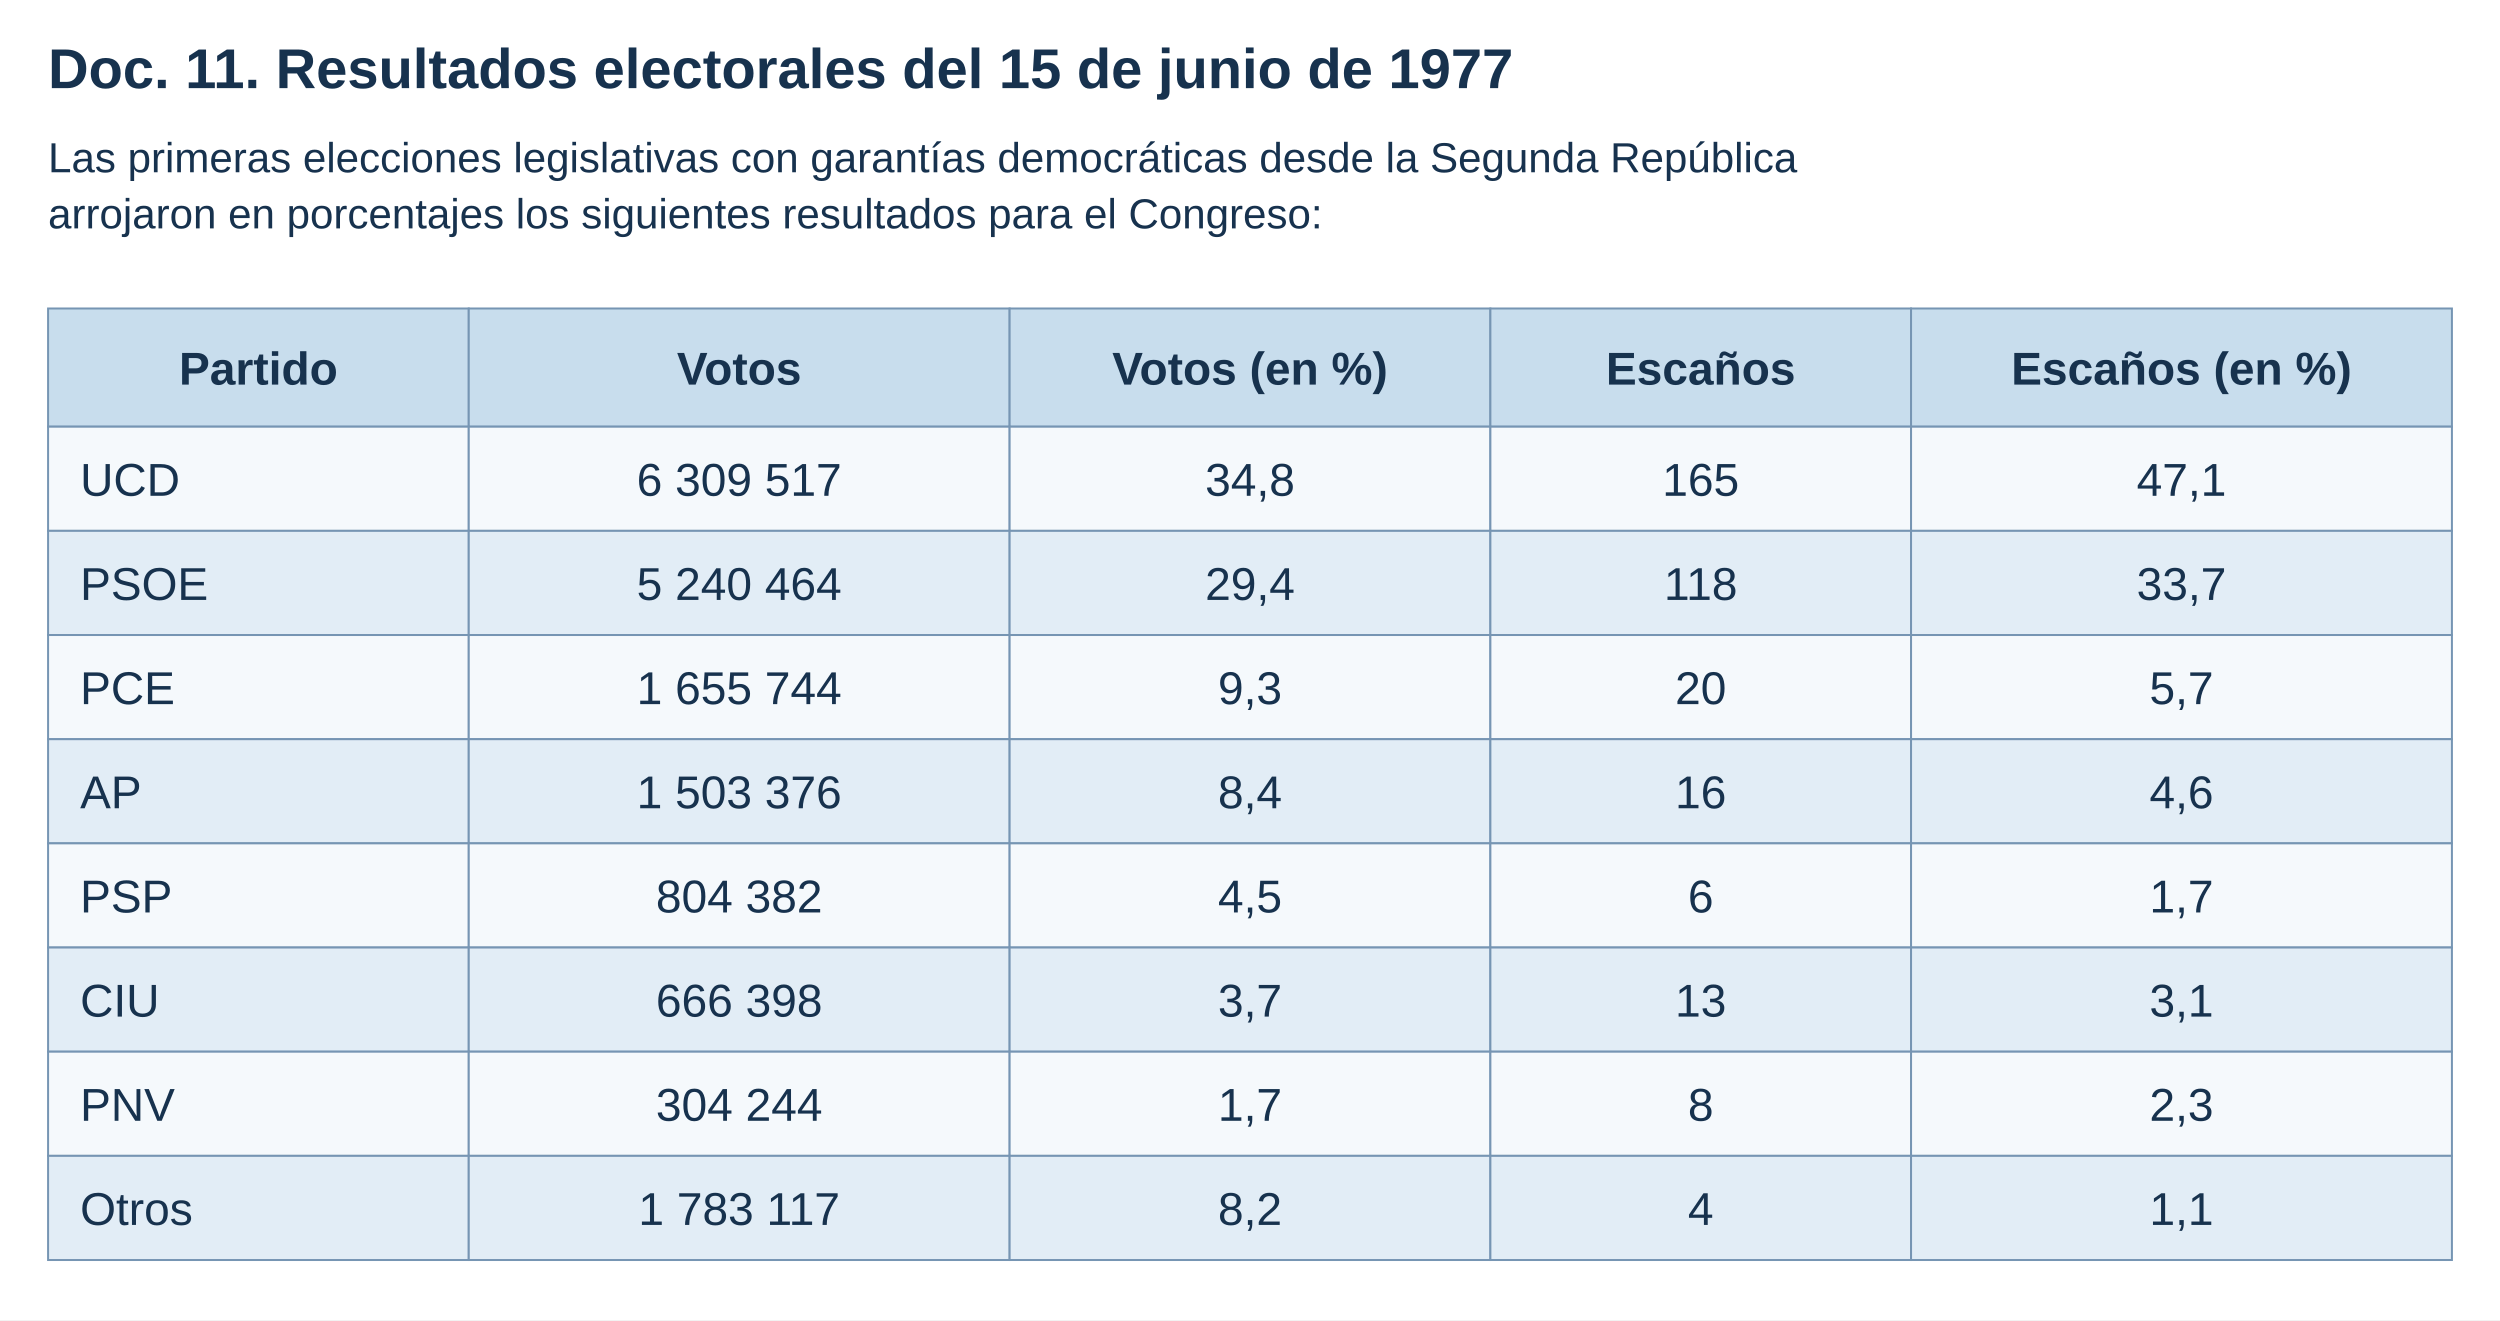
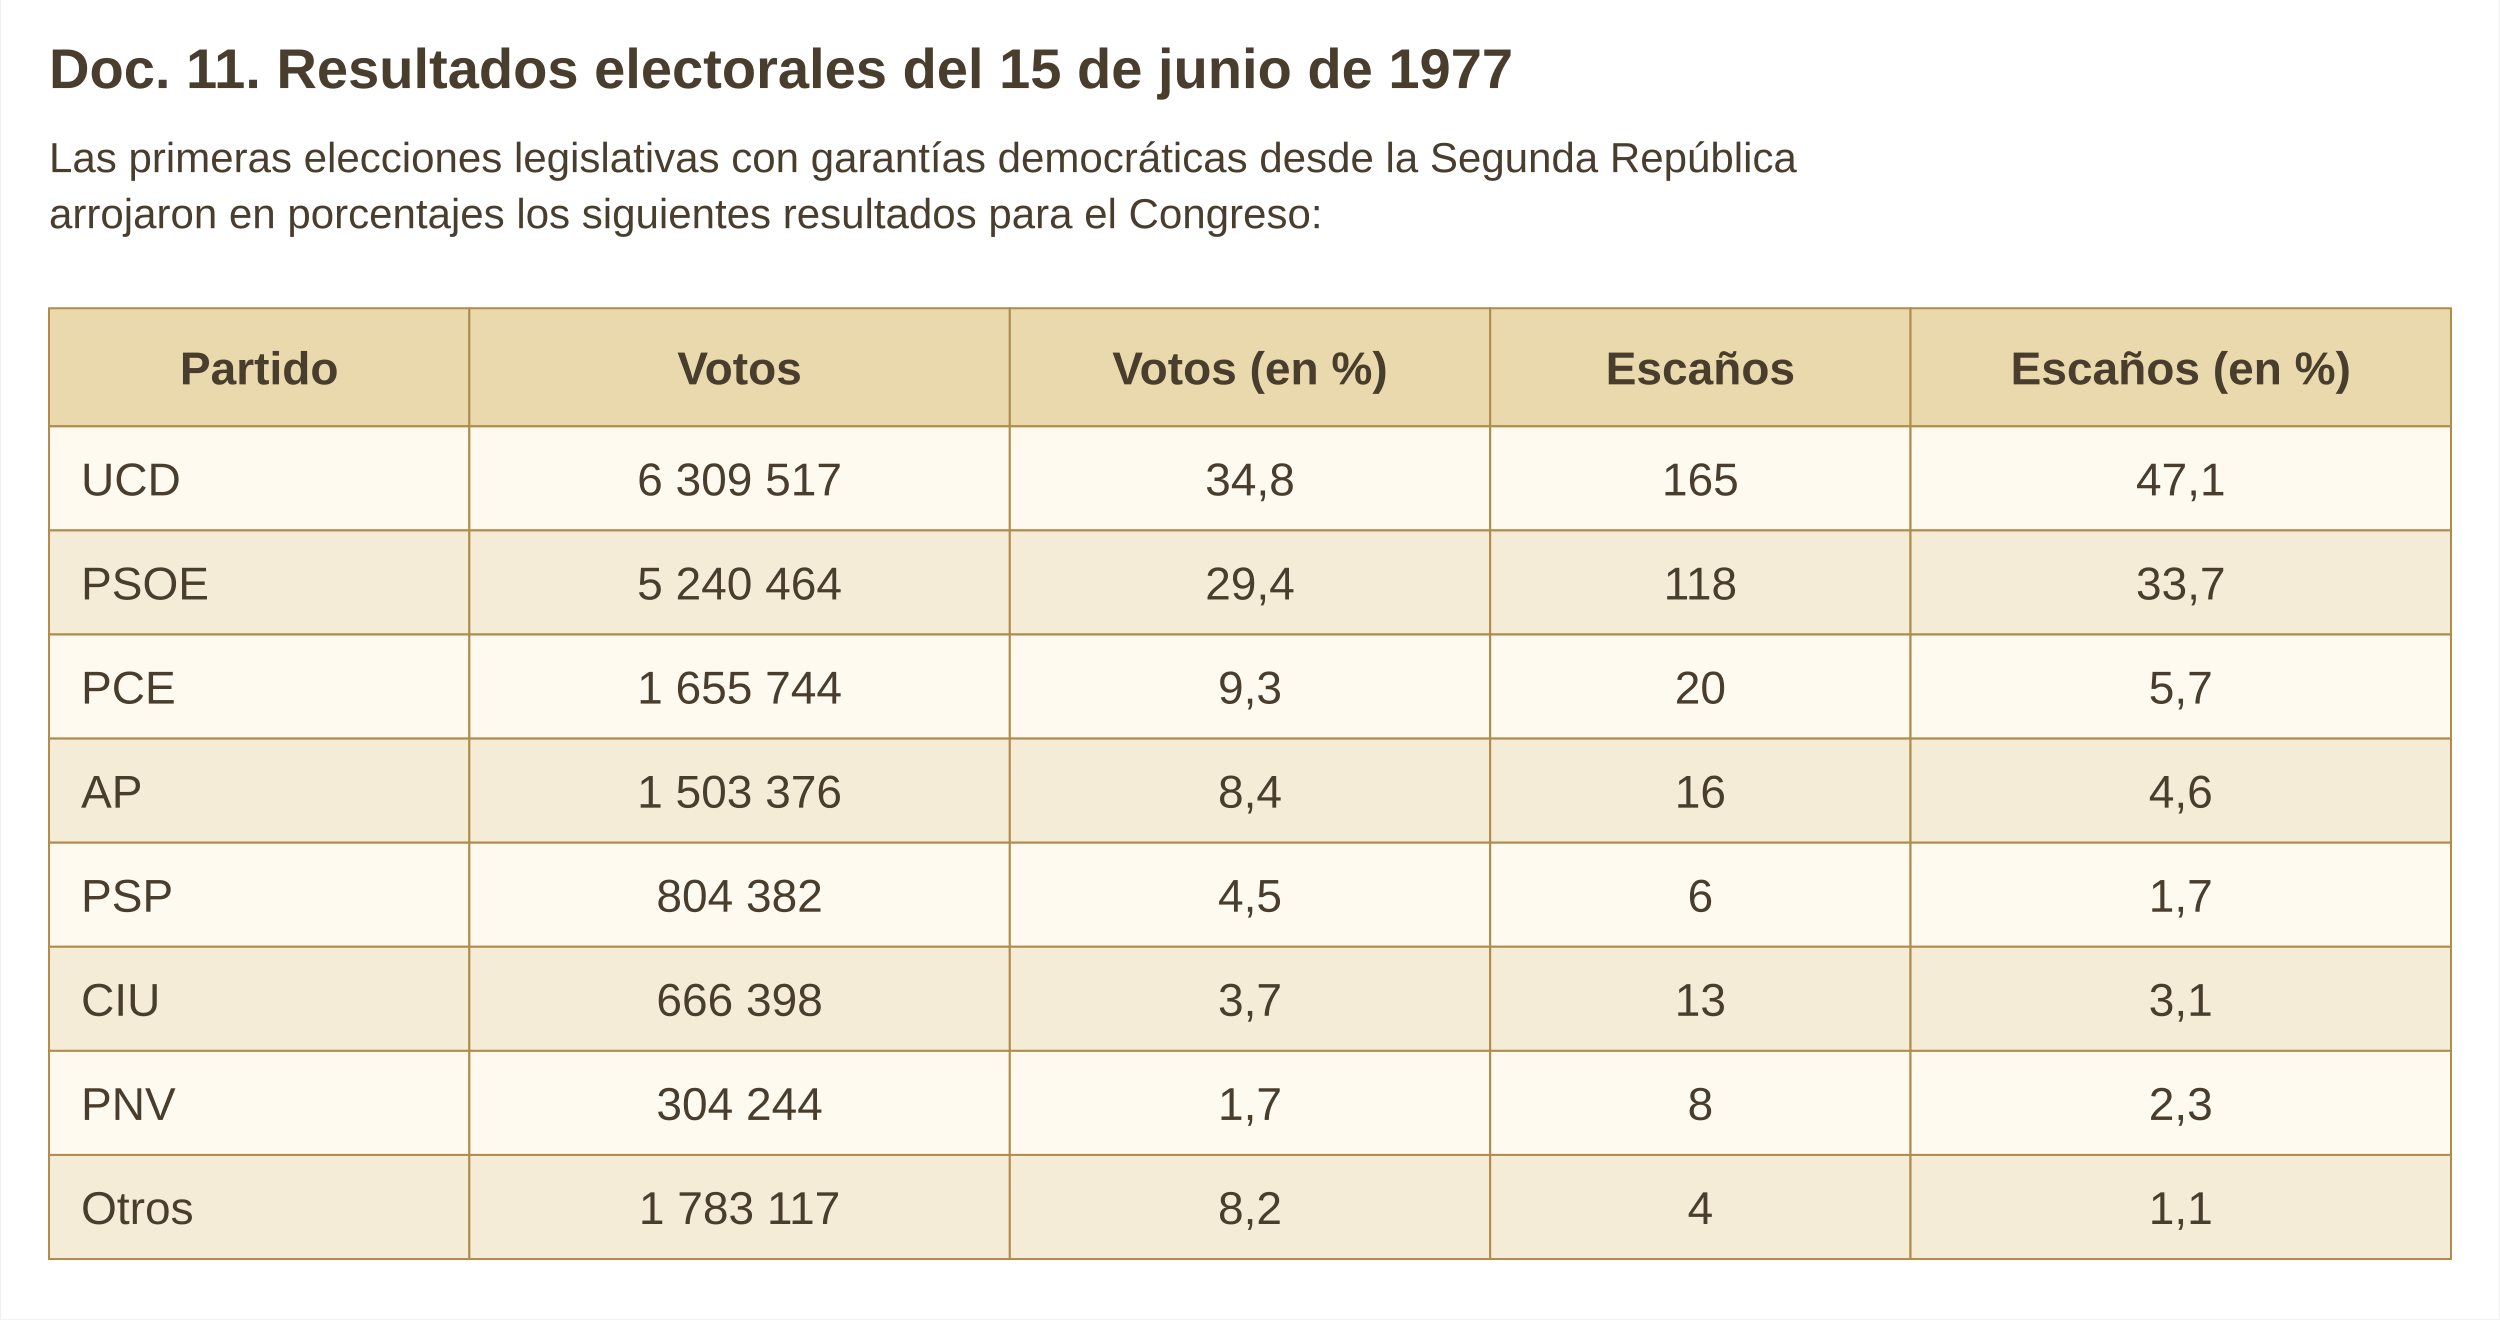
- <svg xmlns="http://www.w3.org/2000/svg" width="1248" height="659" viewBox="0 0 1248 659" role="img" aria-labelledby="title desc">
-   <style>text{font-family:Arial,sans-serif;fill:#17324e}.title{font-size:28px;font-weight:700}.head{font-size:23px;font-weight:700}.cell{font-size:23px}.note{font-size:18px}.intro{font-size:21px}.on-dark{fill:#fff}</style>
+ <svg xmlns="http://www.w3.org/2000/svg" width="760" height="401" viewBox="0 0 1248 659" role="img" aria-labelledby="title desc">
+   <style>text{font-family:"Arial Narrow", Arial, sans-serif;fill:#493d2d}.title{font-size:28px;font-weight:700}.head{font-size:23px;font-weight:700}.cell{font-size:23px}.note{font-size:18px}.intro{font-size:21px}.on-dark{fill:#fff}</style>
  <rect width="1248" height="659" fill="#fff" />
  <text class="title" x="24" y="44" text-anchor="start">Doc. 11. Resultados electorales del 15 de junio de 1977</text>
  <text class="intro" x="24" y="86" text-anchor="start">Las primeras elecciones legislativas con garantías democráticas desde la Segunda República</text>
  <text class="intro" x="24" y="114" text-anchor="start">arrojaron en porcentajes los siguientes resultados para el Congreso:</text>
-   <rect x="24" y="154" width="210" height="59" fill="#c8dded" stroke="#7695b3" stroke-width="1" />
+   <rect x="24" y="154" width="210" height="59" fill="#ead9ad" stroke="#b18b4b" stroke-width="1" />
  <text class="head" x="129.0" y="192.0" text-anchor="middle">Partido</text>
-   <rect x="234" y="154" width="270" height="59" fill="#c8dded" stroke="#7695b3" stroke-width="1" />
+   <rect x="234" y="154" width="270" height="59" fill="#ead9ad" stroke="#b18b4b" stroke-width="1" />
  <text class="head" x="369.0" y="192.0" text-anchor="middle">Votos</text>
-   <rect x="504" y="154" width="240" height="59" fill="#c8dded" stroke="#7695b3" stroke-width="1" />
+   <rect x="504" y="154" width="240" height="59" fill="#ead9ad" stroke="#b18b4b" stroke-width="1" />
  <text class="head" x="624.0" y="192.0" text-anchor="middle">Votos (en %)</text>
-   <rect x="744" y="154" width="210" height="59" fill="#c8dded" stroke="#7695b3" stroke-width="1" />
+   <rect x="744" y="154" width="210" height="59" fill="#ead9ad" stroke="#b18b4b" stroke-width="1" />
  <text class="head" x="849.0" y="192.0" text-anchor="middle">Escaños</text>
-   <rect x="954" y="154" width="270" height="59" fill="#c8dded" stroke="#7695b3" stroke-width="1" />
+   <rect x="954" y="154" width="270" height="59" fill="#ead9ad" stroke="#b18b4b" stroke-width="1" />
  <text class="head" x="1089.0" y="192.0" text-anchor="middle">Escaños (en %)</text>
  <g data-row="0" data-column="0">
-     <rect x="24" y="213" width="210" height="52" fill="#f5f9fc" stroke="#7695b3" stroke-width="1" />
+     <rect x="24" y="213" width="210" height="52" fill="#fffaf0" stroke="#b18b4b" stroke-width="1" />
    <text class="cell" x="40" y="247.5" text-anchor="start">UCD</text>
  </g>
  <g data-row="0" data-column="1">
-     <rect x="234" y="213" width="270" height="52" fill="#f5f9fc" stroke="#7695b3" stroke-width="1" />
+     <rect x="234" y="213" width="270" height="52" fill="#fffaf0" stroke="#b18b4b" stroke-width="1" />
    <text class="cell" x="369.0" y="247.5" text-anchor="middle">6 309 517</text>
  </g>
  <g data-row="0" data-column="2">
-     <rect x="504" y="213" width="240" height="52" fill="#f5f9fc" stroke="#7695b3" stroke-width="1" />
+     <rect x="504" y="213" width="240" height="52" fill="#fffaf0" stroke="#b18b4b" stroke-width="1" />
    <text class="cell" x="624.0" y="247.5" text-anchor="middle">34,8</text>
  </g>
  <g data-row="0" data-column="3">
-     <rect x="744" y="213" width="210" height="52" fill="#f5f9fc" stroke="#7695b3" stroke-width="1" />
+     <rect x="744" y="213" width="210" height="52" fill="#fffaf0" stroke="#b18b4b" stroke-width="1" />
    <text class="cell" x="849.0" y="247.5" text-anchor="middle">165</text>
  </g>
  <g data-row="0" data-column="4">
-     <rect x="954" y="213" width="270" height="52" fill="#f5f9fc" stroke="#7695b3" stroke-width="1" />
+     <rect x="954" y="213" width="270" height="52" fill="#fffaf0" stroke="#b18b4b" stroke-width="1" />
    <text class="cell" x="1089.0" y="247.5" text-anchor="middle">47,1</text>
  </g>
  <g data-row="1" data-column="0">
-     <rect x="24" y="265" width="210" height="52" fill="#e2edf6" stroke="#7695b3" stroke-width="1" />
+     <rect x="24" y="265" width="210" height="52" fill="#f5ecd8" stroke="#b18b4b" stroke-width="1" />
    <text class="cell" x="40" y="299.5" text-anchor="start">PSOE</text>
  </g>
  <g data-row="1" data-column="1">
-     <rect x="234" y="265" width="270" height="52" fill="#e2edf6" stroke="#7695b3" stroke-width="1" />
+     <rect x="234" y="265" width="270" height="52" fill="#f5ecd8" stroke="#b18b4b" stroke-width="1" />
    <text class="cell" x="369.0" y="299.5" text-anchor="middle">5 240 464</text>
  </g>
  <g data-row="1" data-column="2">
-     <rect x="504" y="265" width="240" height="52" fill="#e2edf6" stroke="#7695b3" stroke-width="1" />
+     <rect x="504" y="265" width="240" height="52" fill="#f5ecd8" stroke="#b18b4b" stroke-width="1" />
    <text class="cell" x="624.0" y="299.5" text-anchor="middle">29,4</text>
  </g>
  <g data-row="1" data-column="3">
-     <rect x="744" y="265" width="210" height="52" fill="#e2edf6" stroke="#7695b3" stroke-width="1" />
+     <rect x="744" y="265" width="210" height="52" fill="#f5ecd8" stroke="#b18b4b" stroke-width="1" />
    <text class="cell" x="849.0" y="299.5" text-anchor="middle">118</text>
  </g>
  <g data-row="1" data-column="4">
-     <rect x="954" y="265" width="270" height="52" fill="#e2edf6" stroke="#7695b3" stroke-width="1" />
+     <rect x="954" y="265" width="270" height="52" fill="#f5ecd8" stroke="#b18b4b" stroke-width="1" />
    <text class="cell" x="1089.0" y="299.5" text-anchor="middle">33,7</text>
  </g>
  <g data-row="2" data-column="0">
-     <rect x="24" y="317" width="210" height="52" fill="#f5f9fc" stroke="#7695b3" stroke-width="1" />
+     <rect x="24" y="317" width="210" height="52" fill="#fffaf0" stroke="#b18b4b" stroke-width="1" />
    <text class="cell" x="40" y="351.5" text-anchor="start">PCE</text>
  </g>
  <g data-row="2" data-column="1">
-     <rect x="234" y="317" width="270" height="52" fill="#f5f9fc" stroke="#7695b3" stroke-width="1" />
+     <rect x="234" y="317" width="270" height="52" fill="#fffaf0" stroke="#b18b4b" stroke-width="1" />
    <text class="cell" x="369.0" y="351.5" text-anchor="middle">1 655 744</text>
  </g>
  <g data-row="2" data-column="2">
-     <rect x="504" y="317" width="240" height="52" fill="#f5f9fc" stroke="#7695b3" stroke-width="1" />
+     <rect x="504" y="317" width="240" height="52" fill="#fffaf0" stroke="#b18b4b" stroke-width="1" />
    <text class="cell" x="624.0" y="351.5" text-anchor="middle">9,3</text>
  </g>
  <g data-row="2" data-column="3">
-     <rect x="744" y="317" width="210" height="52" fill="#f5f9fc" stroke="#7695b3" stroke-width="1" />
+     <rect x="744" y="317" width="210" height="52" fill="#fffaf0" stroke="#b18b4b" stroke-width="1" />
    <text class="cell" x="849.0" y="351.5" text-anchor="middle">20</text>
  </g>
  <g data-row="2" data-column="4">
-     <rect x="954" y="317" width="270" height="52" fill="#f5f9fc" stroke="#7695b3" stroke-width="1" />
+     <rect x="954" y="317" width="270" height="52" fill="#fffaf0" stroke="#b18b4b" stroke-width="1" />
    <text class="cell" x="1089.0" y="351.5" text-anchor="middle">5,7</text>
  </g>
  <g data-row="3" data-column="0">
-     <rect x="24" y="369" width="210" height="52" fill="#e2edf6" stroke="#7695b3" stroke-width="1" />
+     <rect x="24" y="369" width="210" height="52" fill="#f5ecd8" stroke="#b18b4b" stroke-width="1" />
    <text class="cell" x="40" y="403.5" text-anchor="start">AP</text>
  </g>
  <g data-row="3" data-column="1">
-     <rect x="234" y="369" width="270" height="52" fill="#e2edf6" stroke="#7695b3" stroke-width="1" />
+     <rect x="234" y="369" width="270" height="52" fill="#f5ecd8" stroke="#b18b4b" stroke-width="1" />
    <text class="cell" x="369.0" y="403.5" text-anchor="middle">1 503 376</text>
  </g>
  <g data-row="3" data-column="2">
-     <rect x="504" y="369" width="240" height="52" fill="#e2edf6" stroke="#7695b3" stroke-width="1" />
+     <rect x="504" y="369" width="240" height="52" fill="#f5ecd8" stroke="#b18b4b" stroke-width="1" />
    <text class="cell" x="624.0" y="403.5" text-anchor="middle">8,4</text>
  </g>
  <g data-row="3" data-column="3">
-     <rect x="744" y="369" width="210" height="52" fill="#e2edf6" stroke="#7695b3" stroke-width="1" />
+     <rect x="744" y="369" width="210" height="52" fill="#f5ecd8" stroke="#b18b4b" stroke-width="1" />
    <text class="cell" x="849.0" y="403.5" text-anchor="middle">16</text>
  </g>
  <g data-row="3" data-column="4">
-     <rect x="954" y="369" width="270" height="52" fill="#e2edf6" stroke="#7695b3" stroke-width="1" />
+     <rect x="954" y="369" width="270" height="52" fill="#f5ecd8" stroke="#b18b4b" stroke-width="1" />
    <text class="cell" x="1089.0" y="403.5" text-anchor="middle">4,6</text>
  </g>
  <g data-row="4" data-column="0">
-     <rect x="24" y="421" width="210" height="52" fill="#f5f9fc" stroke="#7695b3" stroke-width="1" />
+     <rect x="24" y="421" width="210" height="52" fill="#fffaf0" stroke="#b18b4b" stroke-width="1" />
    <text class="cell" x="40" y="455.5" text-anchor="start">PSP</text>
  </g>
  <g data-row="4" data-column="1">
-     <rect x="234" y="421" width="270" height="52" fill="#f5f9fc" stroke="#7695b3" stroke-width="1" />
+     <rect x="234" y="421" width="270" height="52" fill="#fffaf0" stroke="#b18b4b" stroke-width="1" />
    <text class="cell" x="369.0" y="455.5" text-anchor="middle">804 382</text>
  </g>
  <g data-row="4" data-column="2">
-     <rect x="504" y="421" width="240" height="52" fill="#f5f9fc" stroke="#7695b3" stroke-width="1" />
+     <rect x="504" y="421" width="240" height="52" fill="#fffaf0" stroke="#b18b4b" stroke-width="1" />
    <text class="cell" x="624.0" y="455.5" text-anchor="middle">4,5</text>
  </g>
  <g data-row="4" data-column="3">
-     <rect x="744" y="421" width="210" height="52" fill="#f5f9fc" stroke="#7695b3" stroke-width="1" />
+     <rect x="744" y="421" width="210" height="52" fill="#fffaf0" stroke="#b18b4b" stroke-width="1" />
    <text class="cell" x="849.0" y="455.5" text-anchor="middle">6</text>
  </g>
  <g data-row="4" data-column="4">
-     <rect x="954" y="421" width="270" height="52" fill="#f5f9fc" stroke="#7695b3" stroke-width="1" />
+     <rect x="954" y="421" width="270" height="52" fill="#fffaf0" stroke="#b18b4b" stroke-width="1" />
    <text class="cell" x="1089.0" y="455.5" text-anchor="middle">1,7</text>
  </g>
  <g data-row="5" data-column="0">
-     <rect x="24" y="473" width="210" height="52" fill="#e2edf6" stroke="#7695b3" stroke-width="1" />
+     <rect x="24" y="473" width="210" height="52" fill="#f5ecd8" stroke="#b18b4b" stroke-width="1" />
    <text class="cell" x="40" y="507.5" text-anchor="start">CIU</text>
  </g>
  <g data-row="5" data-column="1">
-     <rect x="234" y="473" width="270" height="52" fill="#e2edf6" stroke="#7695b3" stroke-width="1" />
+     <rect x="234" y="473" width="270" height="52" fill="#f5ecd8" stroke="#b18b4b" stroke-width="1" />
    <text class="cell" x="369.0" y="507.5" text-anchor="middle">666 398</text>
  </g>
  <g data-row="5" data-column="2">
-     <rect x="504" y="473" width="240" height="52" fill="#e2edf6" stroke="#7695b3" stroke-width="1" />
+     <rect x="504" y="473" width="240" height="52" fill="#f5ecd8" stroke="#b18b4b" stroke-width="1" />
    <text class="cell" x="624.0" y="507.5" text-anchor="middle">3,7</text>
  </g>
  <g data-row="5" data-column="3">
-     <rect x="744" y="473" width="210" height="52" fill="#e2edf6" stroke="#7695b3" stroke-width="1" />
+     <rect x="744" y="473" width="210" height="52" fill="#f5ecd8" stroke="#b18b4b" stroke-width="1" />
    <text class="cell" x="849.0" y="507.5" text-anchor="middle">13</text>
  </g>
  <g data-row="5" data-column="4">
-     <rect x="954" y="473" width="270" height="52" fill="#e2edf6" stroke="#7695b3" stroke-width="1" />
+     <rect x="954" y="473" width="270" height="52" fill="#f5ecd8" stroke="#b18b4b" stroke-width="1" />
    <text class="cell" x="1089.0" y="507.5" text-anchor="middle">3,1</text>
  </g>
  <g data-row="6" data-column="0">
-     <rect x="24" y="525" width="210" height="52" fill="#f5f9fc" stroke="#7695b3" stroke-width="1" />
+     <rect x="24" y="525" width="210" height="52" fill="#fffaf0" stroke="#b18b4b" stroke-width="1" />
    <text class="cell" x="40" y="559.5" text-anchor="start">PNV</text>
  </g>
  <g data-row="6" data-column="1">
-     <rect x="234" y="525" width="270" height="52" fill="#f5f9fc" stroke="#7695b3" stroke-width="1" />
+     <rect x="234" y="525" width="270" height="52" fill="#fffaf0" stroke="#b18b4b" stroke-width="1" />
    <text class="cell" x="369.0" y="559.5" text-anchor="middle">304 244</text>
  </g>
  <g data-row="6" data-column="2">
-     <rect x="504" y="525" width="240" height="52" fill="#f5f9fc" stroke="#7695b3" stroke-width="1" />
+     <rect x="504" y="525" width="240" height="52" fill="#fffaf0" stroke="#b18b4b" stroke-width="1" />
    <text class="cell" x="624.0" y="559.5" text-anchor="middle">1,7</text>
  </g>
  <g data-row="6" data-column="3">
-     <rect x="744" y="525" width="210" height="52" fill="#f5f9fc" stroke="#7695b3" stroke-width="1" />
+     <rect x="744" y="525" width="210" height="52" fill="#fffaf0" stroke="#b18b4b" stroke-width="1" />
    <text class="cell" x="849.0" y="559.5" text-anchor="middle">8</text>
  </g>
  <g data-row="6" data-column="4">
-     <rect x="954" y="525" width="270" height="52" fill="#f5f9fc" stroke="#7695b3" stroke-width="1" />
+     <rect x="954" y="525" width="270" height="52" fill="#fffaf0" stroke="#b18b4b" stroke-width="1" />
    <text class="cell" x="1089.0" y="559.5" text-anchor="middle">2,3</text>
  </g>
  <g data-row="7" data-column="0">
-     <rect x="24" y="577" width="210" height="52" fill="#e2edf6" stroke="#7695b3" stroke-width="1" />
+     <rect x="24" y="577" width="210" height="52" fill="#f5ecd8" stroke="#b18b4b" stroke-width="1" />
    <text class="cell" x="40" y="611.5" text-anchor="start">Otros</text>
  </g>
  <g data-row="7" data-column="1">
-     <rect x="234" y="577" width="270" height="52" fill="#e2edf6" stroke="#7695b3" stroke-width="1" />
+     <rect x="234" y="577" width="270" height="52" fill="#f5ecd8" stroke="#b18b4b" stroke-width="1" />
    <text class="cell" x="369.0" y="611.5" text-anchor="middle">1 783 117</text>
  </g>
  <g data-row="7" data-column="2">
-     <rect x="504" y="577" width="240" height="52" fill="#e2edf6" stroke="#7695b3" stroke-width="1" />
+     <rect x="504" y="577" width="240" height="52" fill="#f5ecd8" stroke="#b18b4b" stroke-width="1" />
    <text class="cell" x="624.0" y="611.5" text-anchor="middle">8,2</text>
  </g>
  <g data-row="7" data-column="3">
-     <rect x="744" y="577" width="210" height="52" fill="#e2edf6" stroke="#7695b3" stroke-width="1" />
+     <rect x="744" y="577" width="210" height="52" fill="#f5ecd8" stroke="#b18b4b" stroke-width="1" />
    <text class="cell" x="849.0" y="611.5" text-anchor="middle">4</text>
  </g>
  <g data-row="7" data-column="4">
-     <rect x="954" y="577" width="270" height="52" fill="#e2edf6" stroke="#7695b3" stroke-width="1" />
+     <rect x="954" y="577" width="270" height="52" fill="#f5ecd8" stroke="#b18b4b" stroke-width="1" />
    <text class="cell" x="1089.0" y="611.5" text-anchor="middle">1,1</text>
  </g>
</svg>
